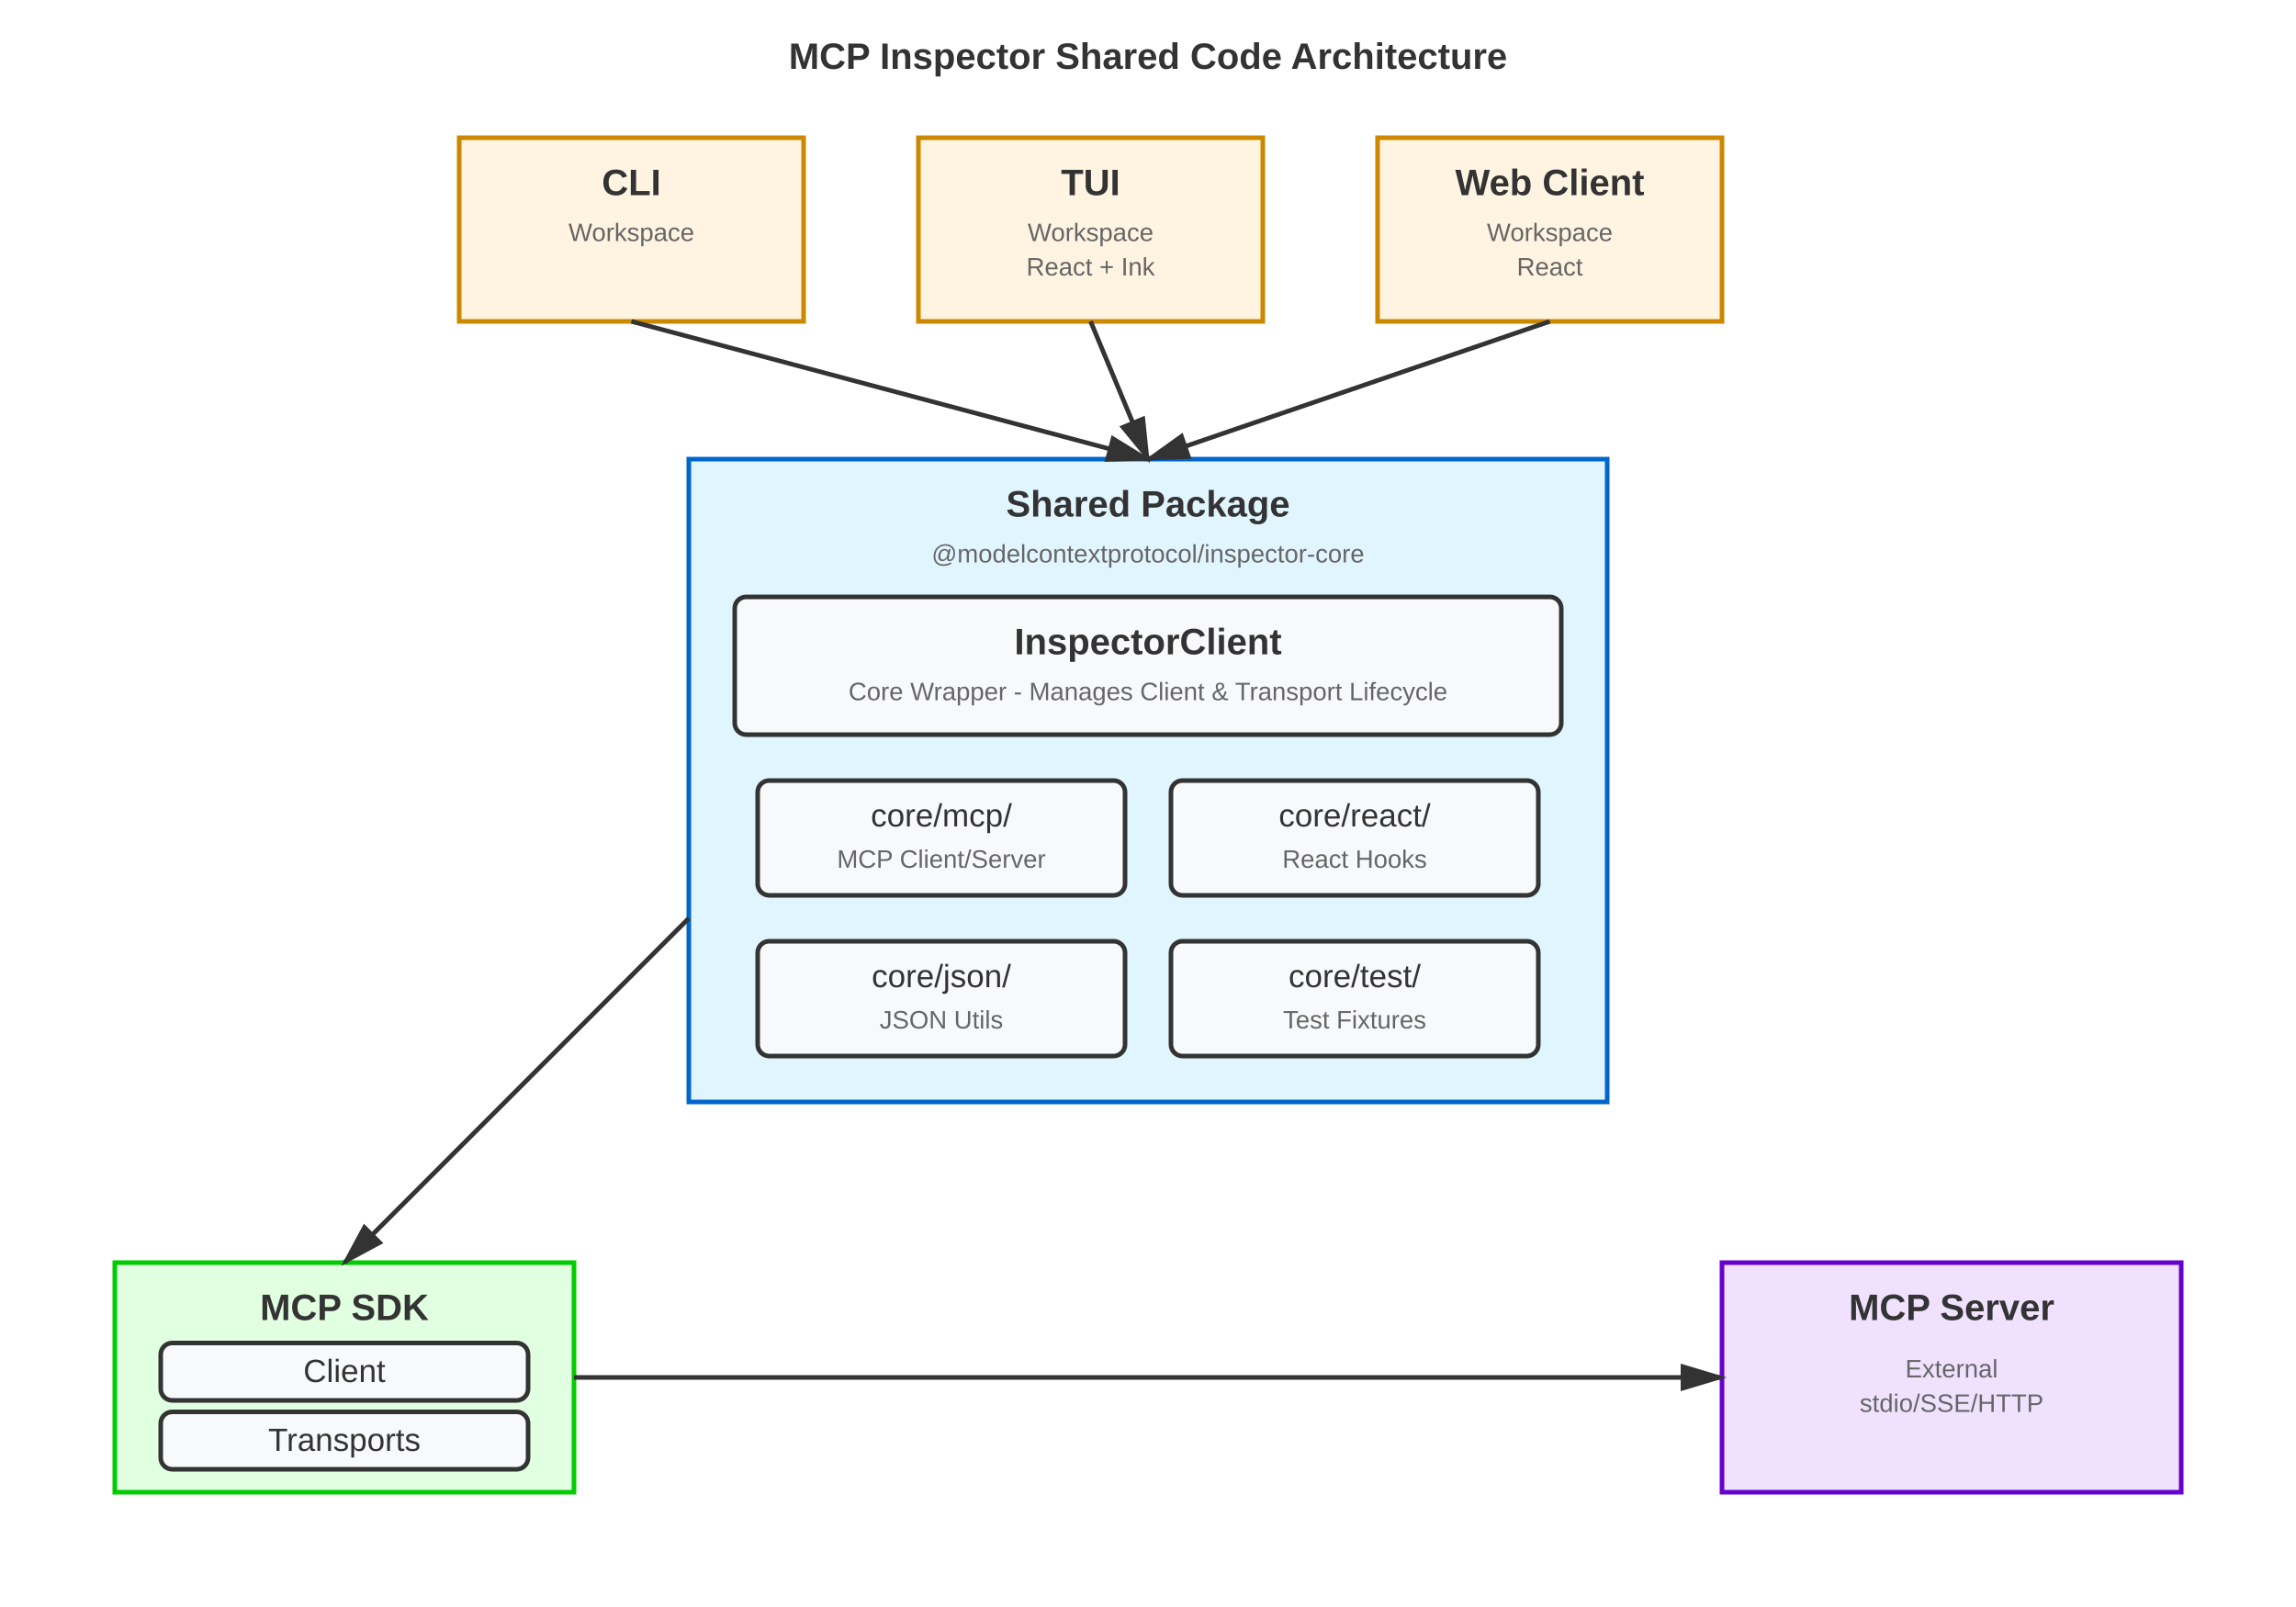
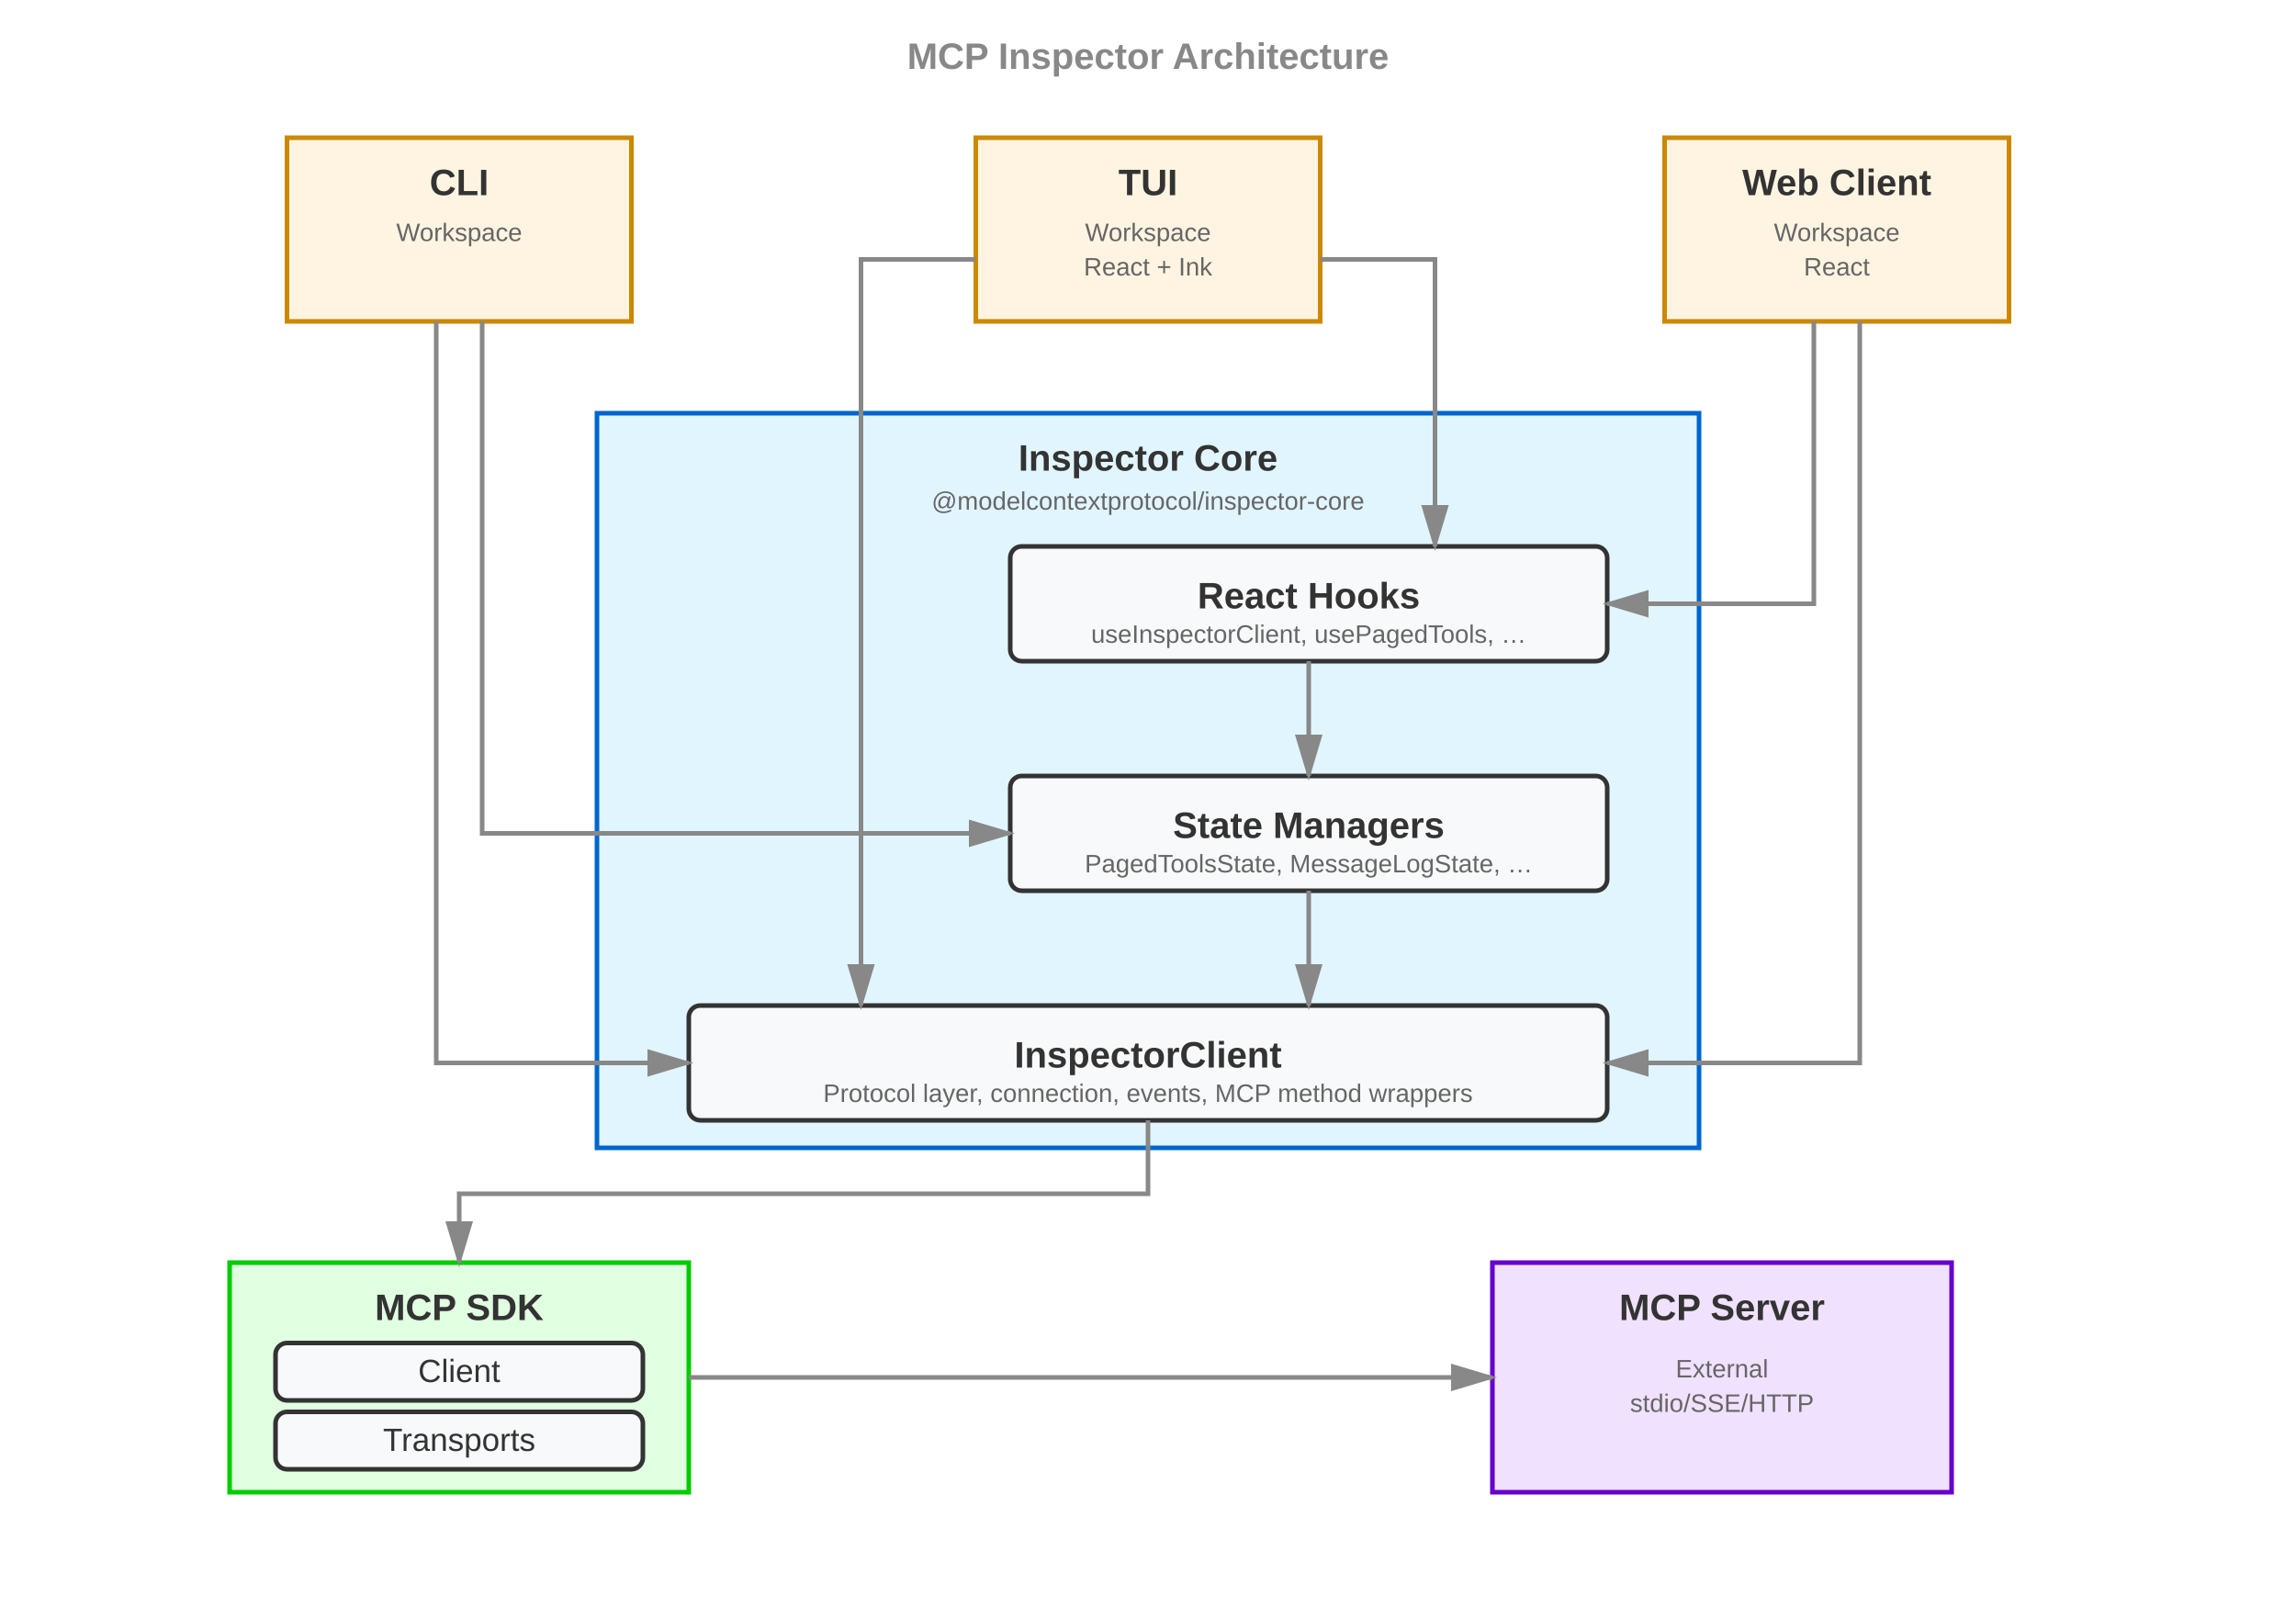
<svg xmlns="http://www.w3.org/2000/svg" viewBox="0 0 1000 700">
  <defs>
    <style>
      .box { fill: #f8f9fa; stroke: #333; stroke-width: 2; rx: 5; }
-       .shared { fill: #e1f5ff; stroke: #0066cc; stroke-width: 2; }
+       .core { fill: #e1f5ff; stroke: #0066cc; stroke-width: 2; }
      .ui { fill: #fff4e1; stroke: #cc8800; stroke-width: 2; }
      .sdk { fill: #e1ffe1; stroke: #00cc00; stroke-width: 2; }
      .server { fill: #f0e1ff; stroke: #6600cc; stroke-width: 2; }
      .text { font-family: Arial, sans-serif; font-size: 14px; fill: #333; }
      .title { font-family: Arial, sans-serif; font-size: 16px; font-weight: bold; fill: #333; }
+       .diagram-title { font-family: Arial, sans-serif; font-size: 16px; font-weight: bold; fill: #888; }
      .small { font-family: Arial, sans-serif; font-size: 11px; fill: #666; }
-       .arrow { stroke: #333; stroke-width: 2; fill: none; marker-end: url(#arrowhead); }
+       .arrow { stroke: #888; stroke-width: 2; fill: none; marker-end: url(#arrowhead); }
    </style>
    <marker id="arrowhead" markerWidth="10" markerHeight="10" refX="9" refY="3" orient="auto">
-       <polygon points="0 0, 10 3, 0 6" fill="#333" />
+       <polygon points="0 0, 10 3, 0 6" fill="#888" />
    </marker>
  </defs>
-   <text x="500" y="30" text-anchor="middle" class="title">MCP Inspector Shared Code Architecture</text>
-   <rect x="200" y="60" width="150" height="80" class="ui" />
-   <text x="275" y="85" text-anchor="middle" class="title">CLI</text>
-   <text x="275" y="105" text-anchor="middle" class="small">Workspace</text>
-   <rect x="400" y="60" width="150" height="80" class="ui" />
-   <text x="475" y="85" text-anchor="middle" class="title">TUI</text>
-   <text x="475" y="105" text-anchor="middle" class="small">Workspace</text>
-   <text x="475" y="120" text-anchor="middle" class="small">React + Ink</text>
-   <rect x="600" y="60" width="150" height="80" class="ui" />
-   <text x="675" y="85" text-anchor="middle" class="title">Web Client</text>
-   <text x="675" y="105" text-anchor="middle" class="small">Workspace</text>
-   <text x="675" y="120" text-anchor="middle" class="small">React</text>
-   <rect x="300" y="200" width="400" height="280" class="shared" />
-   <text x="500" y="225" text-anchor="middle" class="title">Shared Package</text>
-   <text x="500" y="245" text-anchor="middle" class="small">@modelcontextprotocol/inspector-core</text>
-   <rect x="320" y="260" width="360" height="60" class="box" />
-   <text x="500" y="285" text-anchor="middle" class="title">InspectorClient</text>
-   <text x="500" y="305" text-anchor="middle" class="small">Core Wrapper - Manages Client &amp; Transport Lifecycle</text>
-   <rect x="330" y="340" width="160" height="50" class="box" />
-   <text x="410" y="360" text-anchor="middle" class="text">core/mcp/</text>
-   <text x="410" y="378" text-anchor="middle" class="small">MCP Client/Server</text>
-   <rect x="510" y="340" width="160" height="50" class="box" />
-   <text x="590" y="360" text-anchor="middle" class="text">core/react/</text>
-   <text x="590" y="378" text-anchor="middle" class="small">React Hooks</text>
-   <rect x="330" y="410" width="160" height="50" class="box" />
-   <text x="410" y="430" text-anchor="middle" class="text">core/json/</text>
-   <text x="410" y="448" text-anchor="middle" class="small">JSON Utils</text>
-   <rect x="510" y="410" width="160" height="50" class="box" />
-   <text x="590" y="430" text-anchor="middle" class="text">core/test/</text>
-   <text x="590" y="448" text-anchor="middle" class="small">Test Fixtures</text>
-   <rect x="50" y="550" width="200" height="100" class="sdk" />
-   <text x="150" y="575" text-anchor="middle" class="title">MCP SDK</text>
-   <rect x="70" y="585" width="160" height="25" class="box" />
-   <text x="150" y="602" text-anchor="middle" class="text">Client</text>
-   <rect x="70" y="615" width="160" height="25" class="box" />
-   <text x="150" y="632" text-anchor="middle" class="text">Transports</text>
-   <rect x="750" y="550" width="200" height="100" class="server" />
-   <text x="850" y="575" text-anchor="middle" class="title">MCP Server</text>
-   <text x="850" y="600" text-anchor="middle" class="small">External</text>
-   <text x="850" y="615" text-anchor="middle" class="small">stdio/SSE/HTTP</text>
-   <line x1="275" y1="140" x2="500" y2="200" class="arrow" />
-   <line x1="475" y1="140" x2="500" y2="200" class="arrow" />
-   <line x1="675" y1="140" x2="500" y2="200" class="arrow" />
-   <line x1="300" y1="400" x2="150" y2="550" class="arrow" />
-   <line x1="250" y1="600" x2="750" y2="600" class="arrow" />
+   <text x="500" y="30" text-anchor="middle" class="diagram-title">MCP Inspector Architecture</text>
+   <rect x="125" y="60" width="150" height="80" class="ui" />
+   <text x="200" y="85" text-anchor="middle" class="title">CLI</text>
+   <text x="200" y="105" text-anchor="middle" class="small">Workspace</text>
+   <rect x="425" y="60" width="150" height="80" class="ui" />
+   <text x="500" y="85" text-anchor="middle" class="title">TUI</text>
+   <text x="500" y="105" text-anchor="middle" class="small">Workspace</text>
+   <text x="500" y="120" text-anchor="middle" class="small">React + Ink</text>
+   <rect x="725" y="60" width="150" height="80" class="ui" />
+   <text x="800" y="85" text-anchor="middle" class="title">Web Client</text>
+   <text x="800" y="105" text-anchor="middle" class="small">Workspace</text>
+   <text x="800" y="120" text-anchor="middle" class="small">React</text>
+   <rect x="260" y="180" width="480" height="320" class="core" />
+   <text x="500" y="205" text-anchor="middle" class="title">Inspector Core</text>
+   <text x="500" y="222" text-anchor="middle" class="small">@modelcontextprotocol/inspector-core</text>
+   <rect x="440" y="238" width="260" height="50" class="box" />
+   <text x="570" y="265" text-anchor="middle" class="title">React Hooks</text>
+   <text x="570" y="280" text-anchor="middle" class="small">useInspectorClient, usePagedTools, …</text>
+   <rect x="440" y="338" width="260" height="50" class="box" />
+   <text x="570" y="365" text-anchor="middle" class="title">State Managers</text>
+   <text x="570" y="380" text-anchor="middle" class="small">PagedToolsState, MessageLogState, …</text>
+   <rect x="300" y="438" width="400" height="50" class="box" />
+   <text x="500" y="465" text-anchor="middle" class="title">InspectorClient</text>
+   <text x="500" y="480" text-anchor="middle" class="small">Protocol layer, connection, events, MCP method wrappers</text>
+   <rect x="100" y="550" width="200" height="100" class="sdk" />
+   <text x="200" y="575" text-anchor="middle" class="title">MCP SDK</text>
+   <rect x="120" y="585" width="160" height="25" class="box" />
+   <text x="200" y="602" text-anchor="middle" class="text">Client</text>
+   <rect x="120" y="615" width="160" height="25" class="box" />
+   <text x="200" y="632" text-anchor="middle" class="text">Transports</text>
+   <rect x="650" y="550" width="200" height="100" class="server" />
+   <text x="750" y="575" text-anchor="middle" class="title">MCP Server</text>
+   <text x="750" y="600" text-anchor="middle" class="small">External</text>
+   <text x="750" y="615" text-anchor="middle" class="small">stdio/SSE/HTTP</text>
+   <line x1="570" y1="288" x2="570" y2="338" class="arrow" />
+   <line x1="570" y1="388" x2="570" y2="438" class="arrow" />
+   <path d="M 210 140 L 210 363 L 440 363" class="arrow" fill="none" />
+   <path d="M 190 140 L 190 463 L 300 463" class="arrow" fill="none" />
+   <path d="M 425 113 L 375 113 L 375 438" class="arrow" fill="none" />
+   <path d="M 575 113 L 625 113 L 625 238" class="arrow" fill="none" />
+   <path d="M 790 140 L 790 263 L 700 263" class="arrow" fill="none" />
+   <path d="M 810 140 L 810 463 L 700 463" class="arrow" fill="none" />
+   <path d="M 500 488 L 500 520 L 200 520 L 200 550" class="arrow" fill="none" />
+   <line x1="300" y1="600" x2="650" y2="600" class="arrow" />
</svg>
